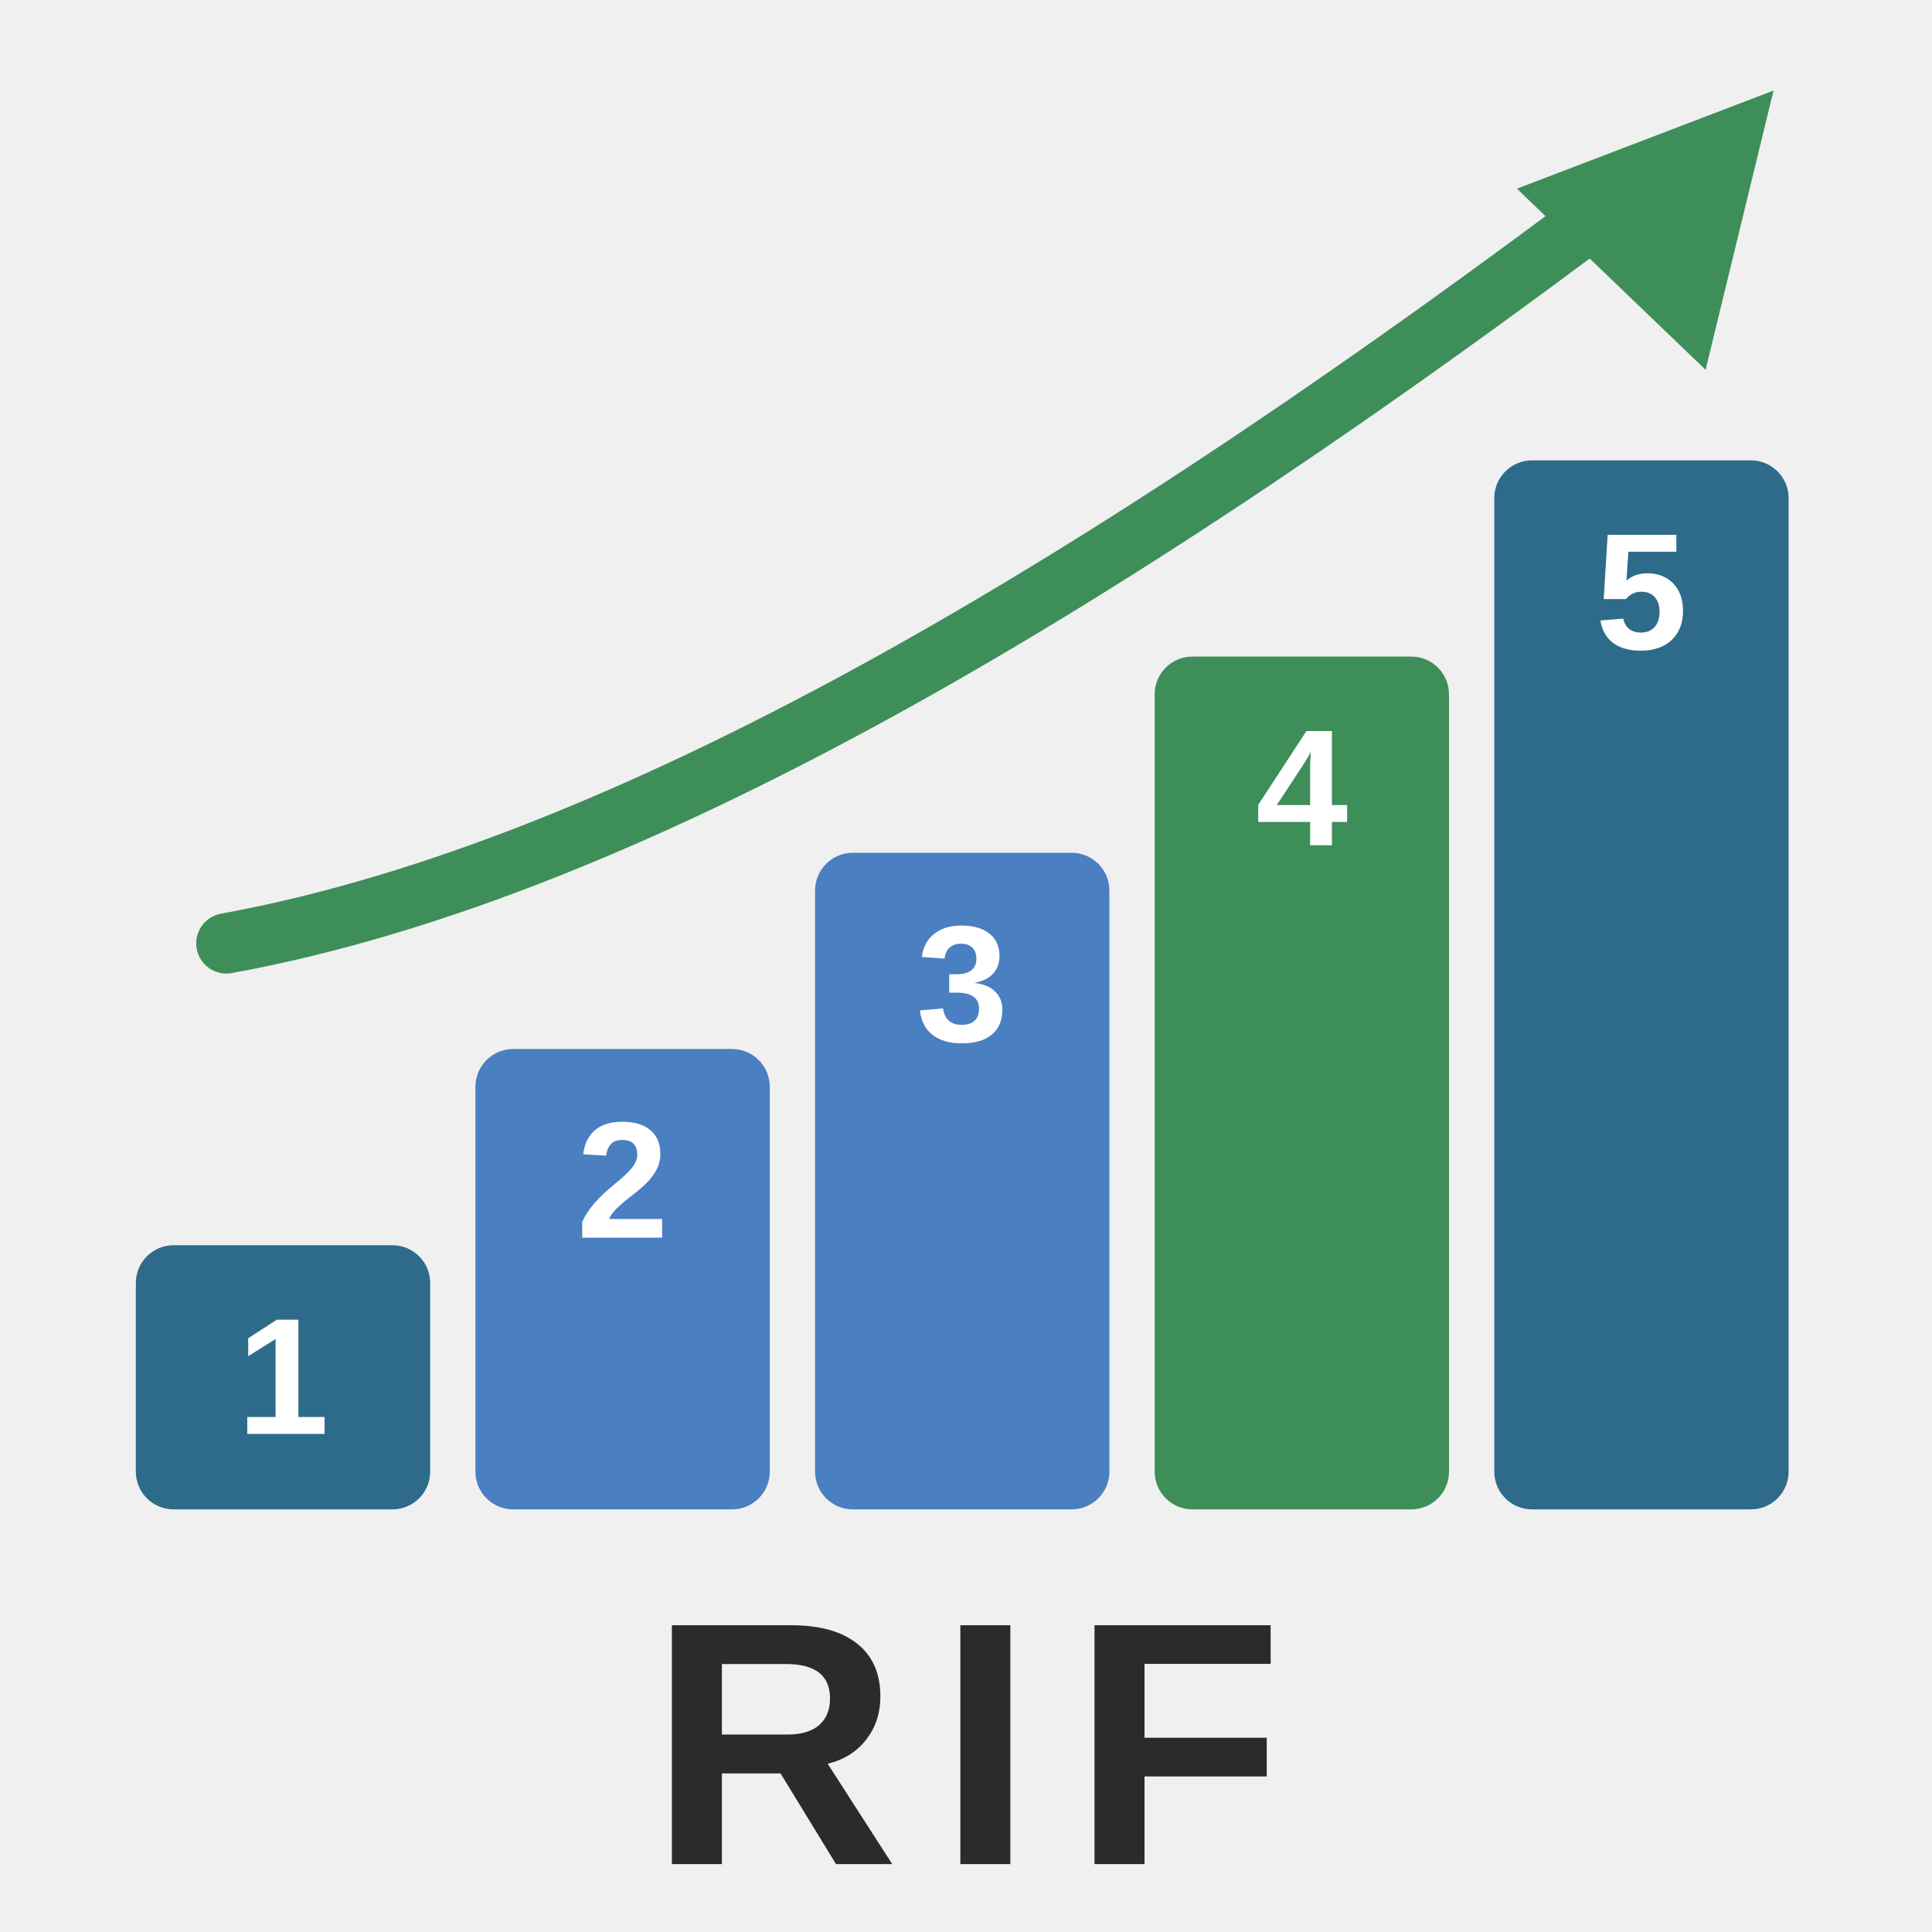
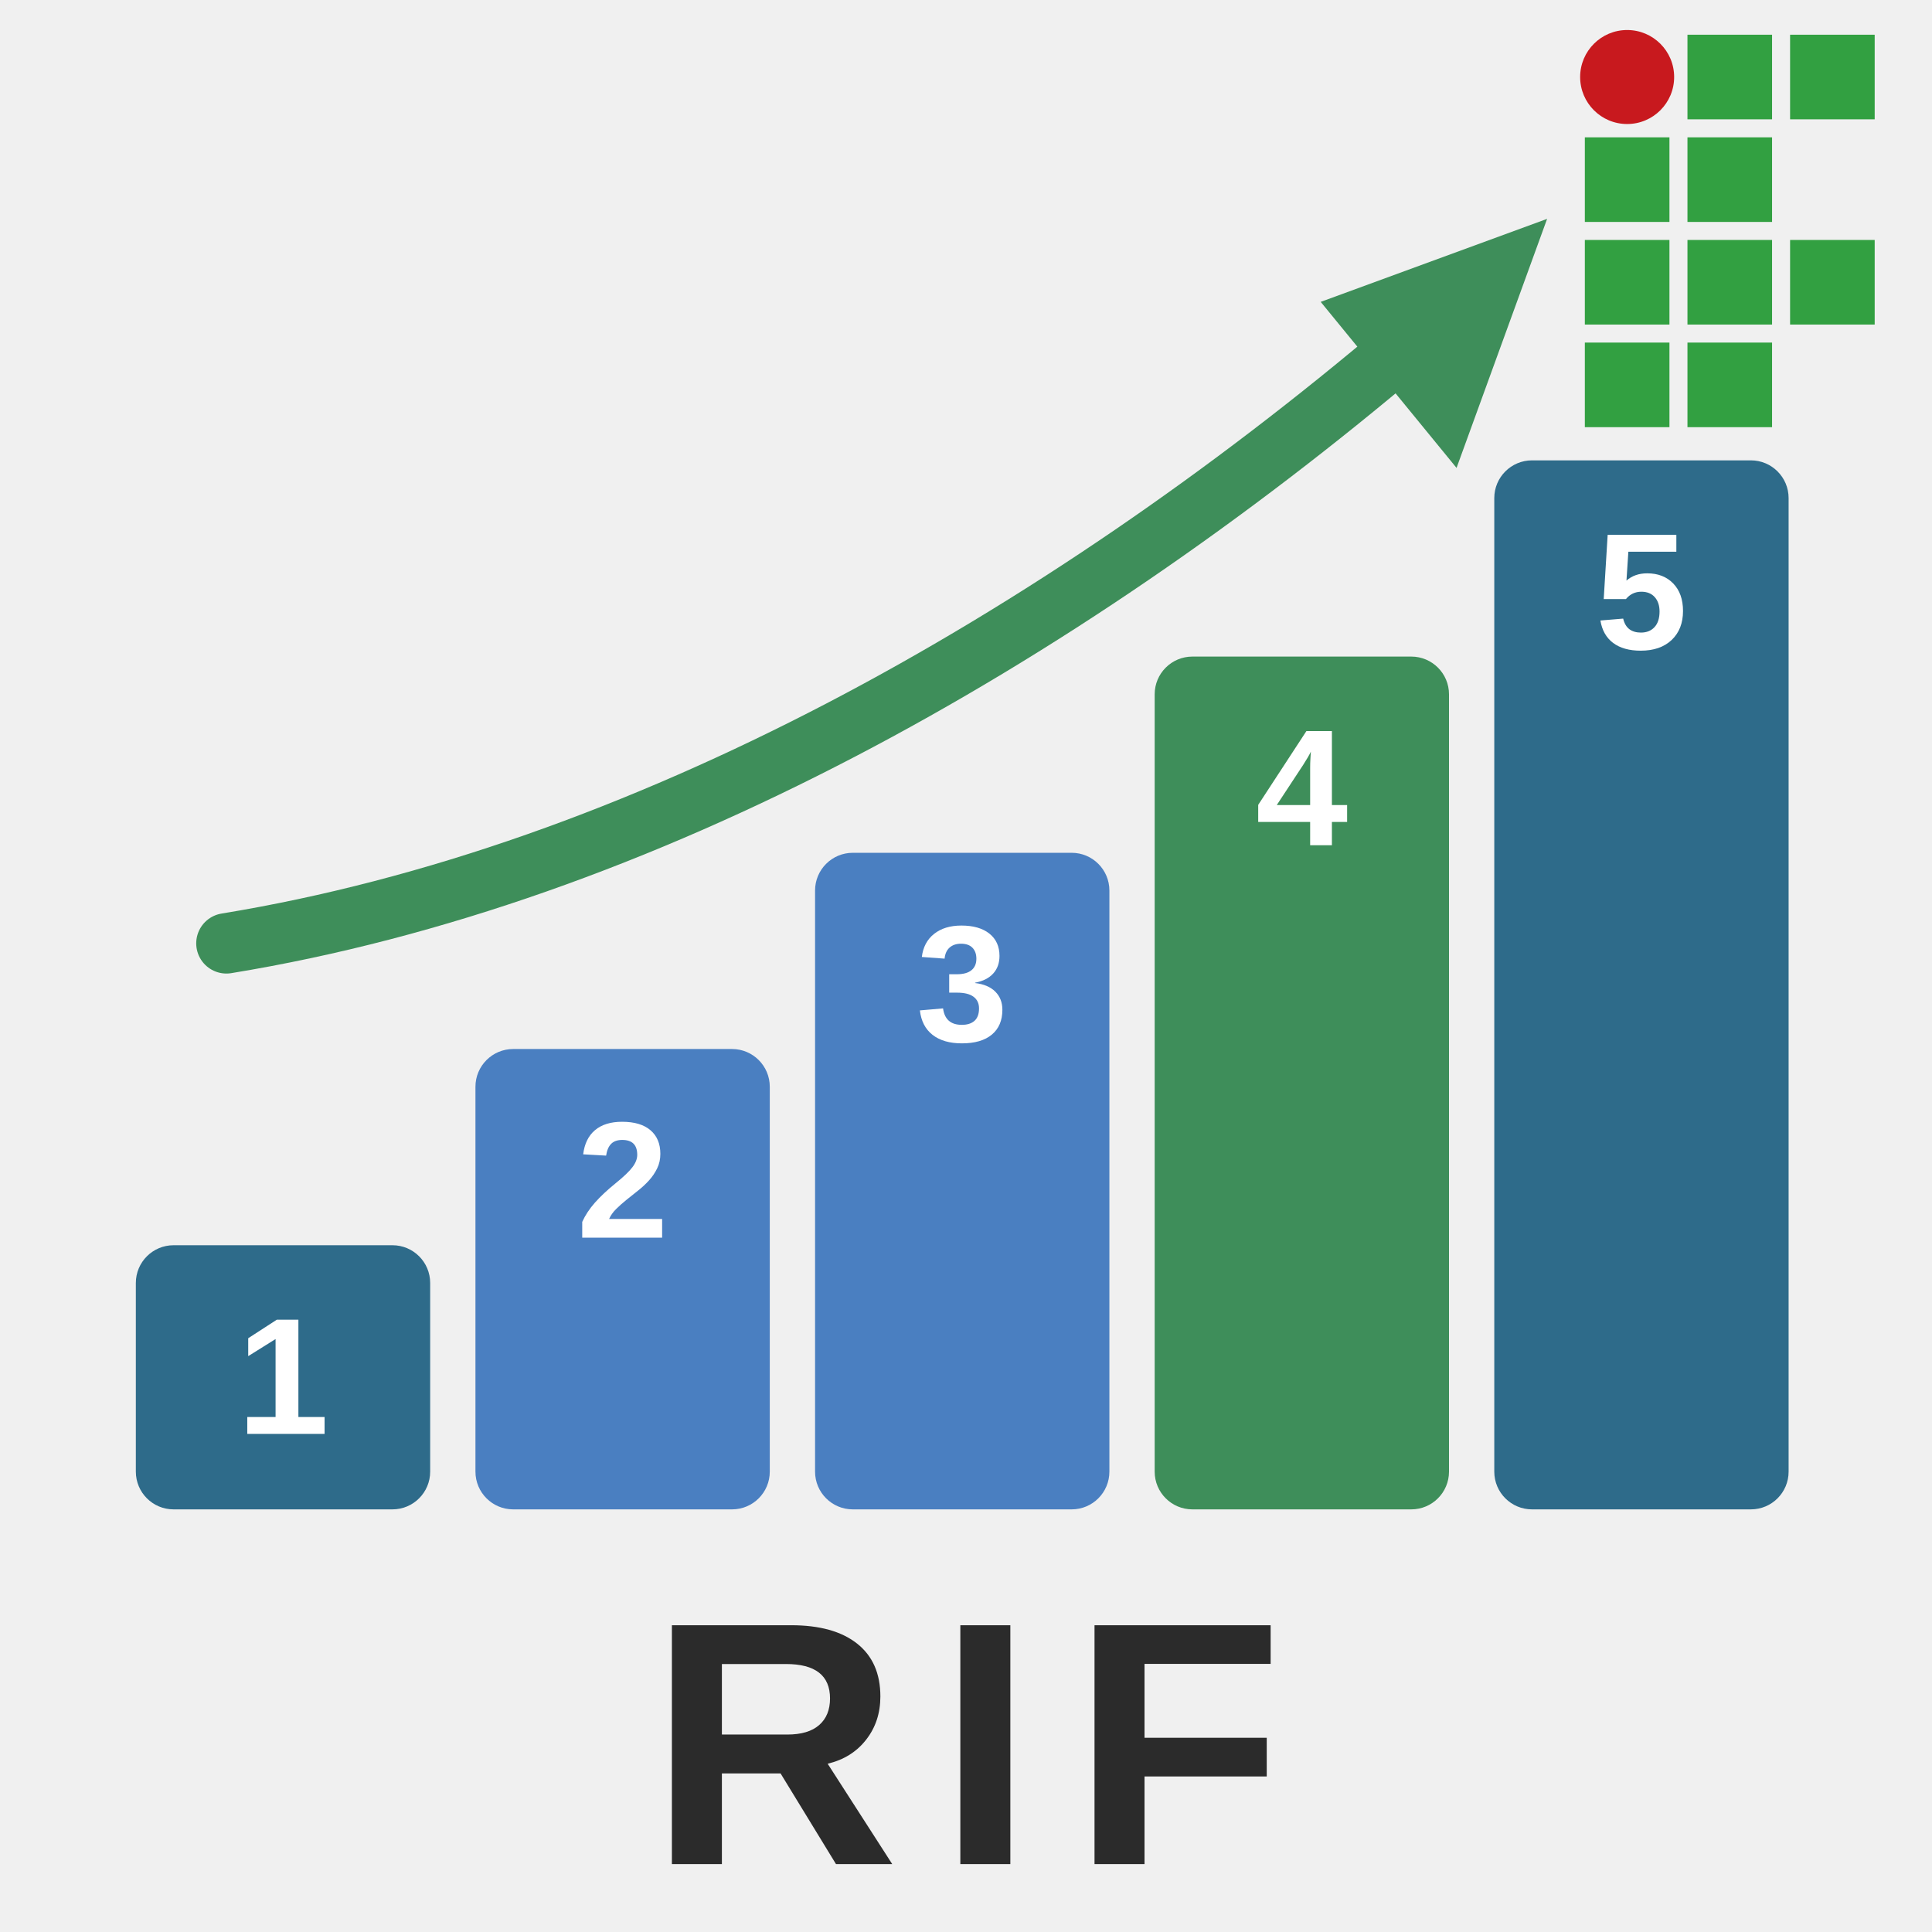
<svg xmlns="http://www.w3.org/2000/svg" viewBox="0 0 512 512" width="512" height="512">
  <rect x="36" y="330" width="78" height="70" rx="10" fill="#2E6B8A" />
  <text x="75" y="380" font-family="Arial, Helvetica, sans-serif" font-weight="700" font-size="44" fill="#fff" text-anchor="middle">1</text>
  <rect x="126" y="278" width="78" height="122" rx="10" fill="#4A7FC1" />
  <text x="165" y="328" font-family="Arial, Helvetica, sans-serif" font-weight="700" font-size="44" fill="#fff" text-anchor="middle">2</text>
  <rect x="216" y="226" width="78" height="174" rx="10" fill="#4A7FC1" />
  <text x="255" y="276" font-family="Arial, Helvetica, sans-serif" font-weight="700" font-size="44" fill="#fff" text-anchor="middle">3</text>
  <rect x="306" y="174" width="78" height="226" rx="10" fill="#3E8E5A" />
  <text x="345" y="224" font-family="Arial, Helvetica, sans-serif" font-weight="700" font-size="44" fill="#fff" text-anchor="middle">4</text>
  <rect x="396" y="122" width="78" height="278" rx="10" fill="#2E6B8A" />
  <text x="435" y="172" font-family="Arial, Helvetica, sans-serif" font-weight="700" font-size="44" fill="#fff" text-anchor="middle">5</text>
-   <path d="M 60 250 C 170 230 300 150 430 52" fill="none" stroke="#3E8E5A" stroke-width="16" stroke-linecap="round" />
-   <polygon points="470,24 452,98 402,50" fill="#3E8E5A" />
+   <path d="M 60 250 C 170 232 280 170 372 92" fill="none" stroke="#3E8E5A" stroke-width="16" stroke-linecap="round" />
+   <polygon points="410,58 386,124 350,80" fill="#3E8E5A" />
+   <g transform="translate(420.0 9.2) scale(0.4152)">
+     <circle cx="27" cy="27" r="30" fill="#C8191E" />
+     <g fill="#32A041">
+       <rect x="65.5" y="0" width="54" height="54" />
+       <rect x="131" y="0" width="54" height="54" />
+       <rect x="0" y="65.5" width="54" height="54" />
+       <rect x="65.5" y="65.5" width="54" height="54" />
+       <rect x="0" y="131" width="54" height="54" />
+       <rect x="65.5" y="131" width="54" height="54" />
+       <rect x="131" y="131" width="54" height="54" />
+       <rect x="0" y="196.5" width="54" height="54" />
+       <rect x="65.5" y="196.5" width="54" height="54" />
+     </g>
+   </g>
  <text x="256" y="494" font-family="Arial, Helvetica, sans-serif" font-weight="700" font-size="92" letter-spacing="10" fill="#2B2B2B" text-anchor="middle">RIF</text>
</svg>
